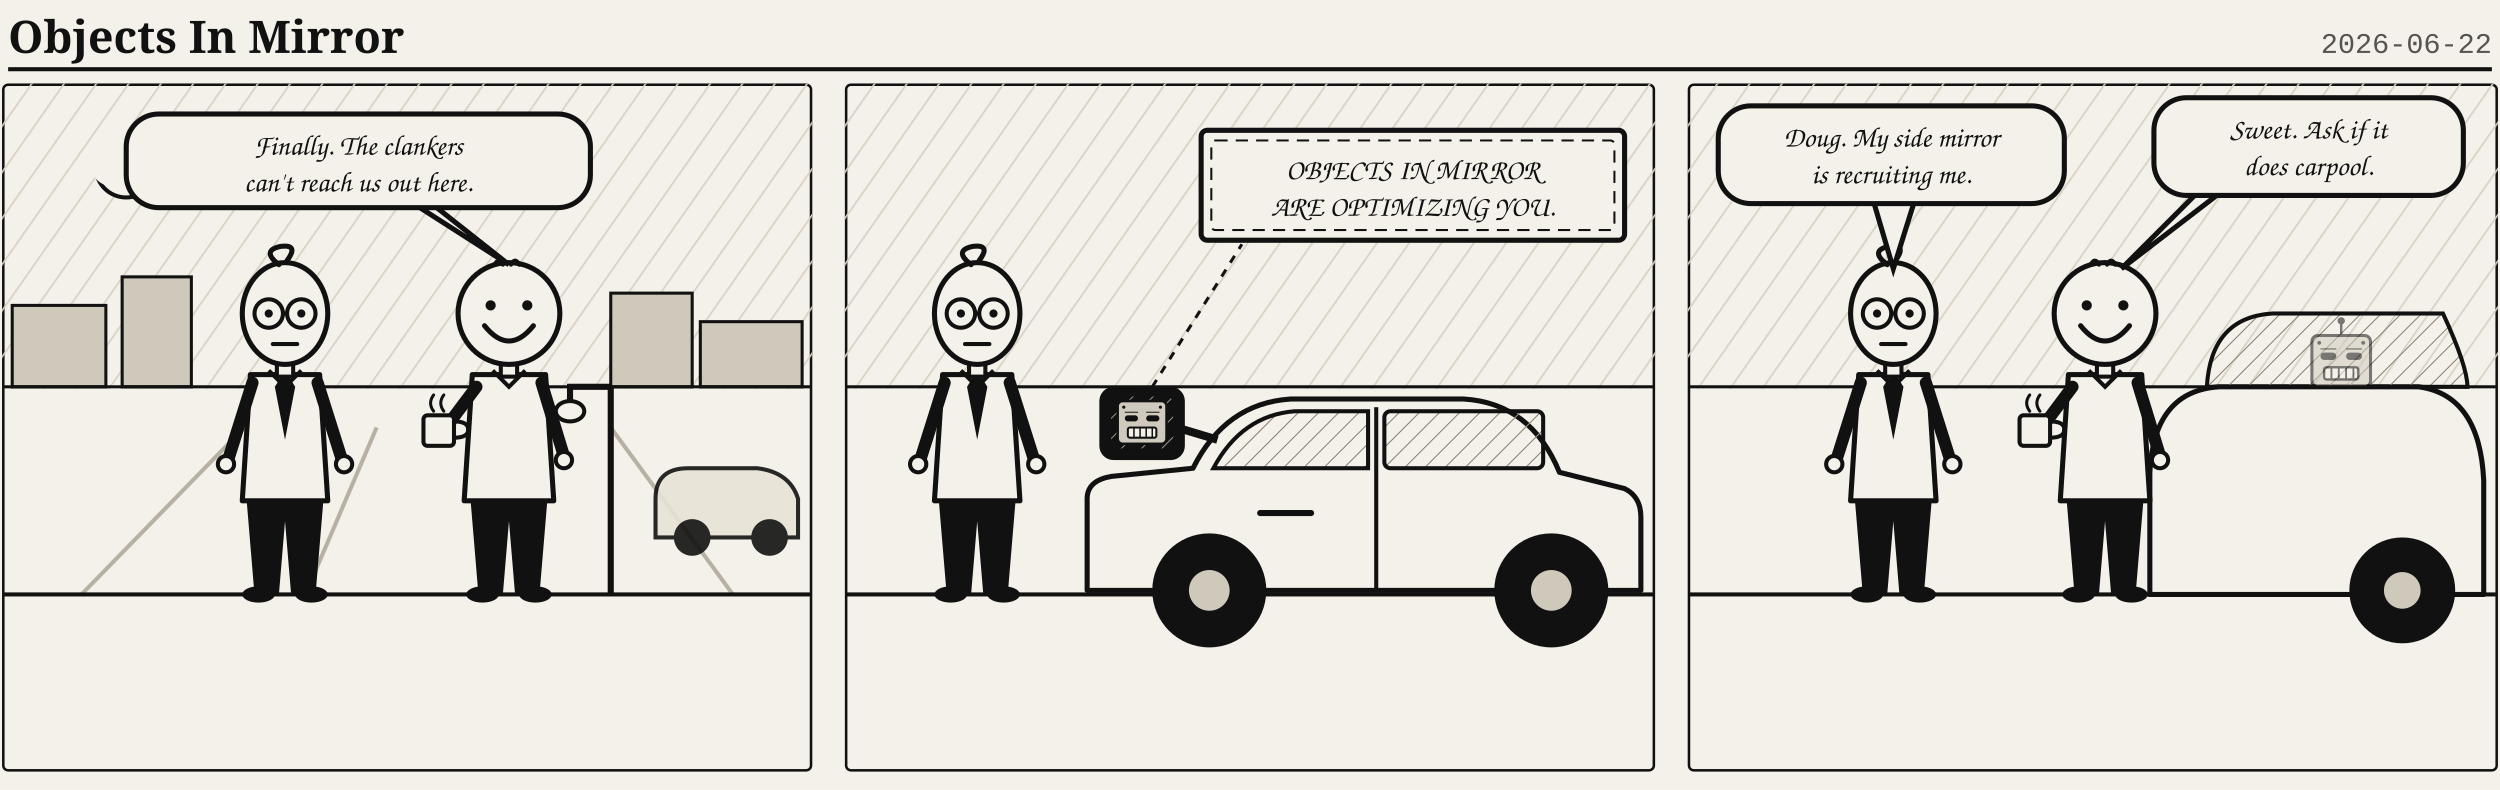
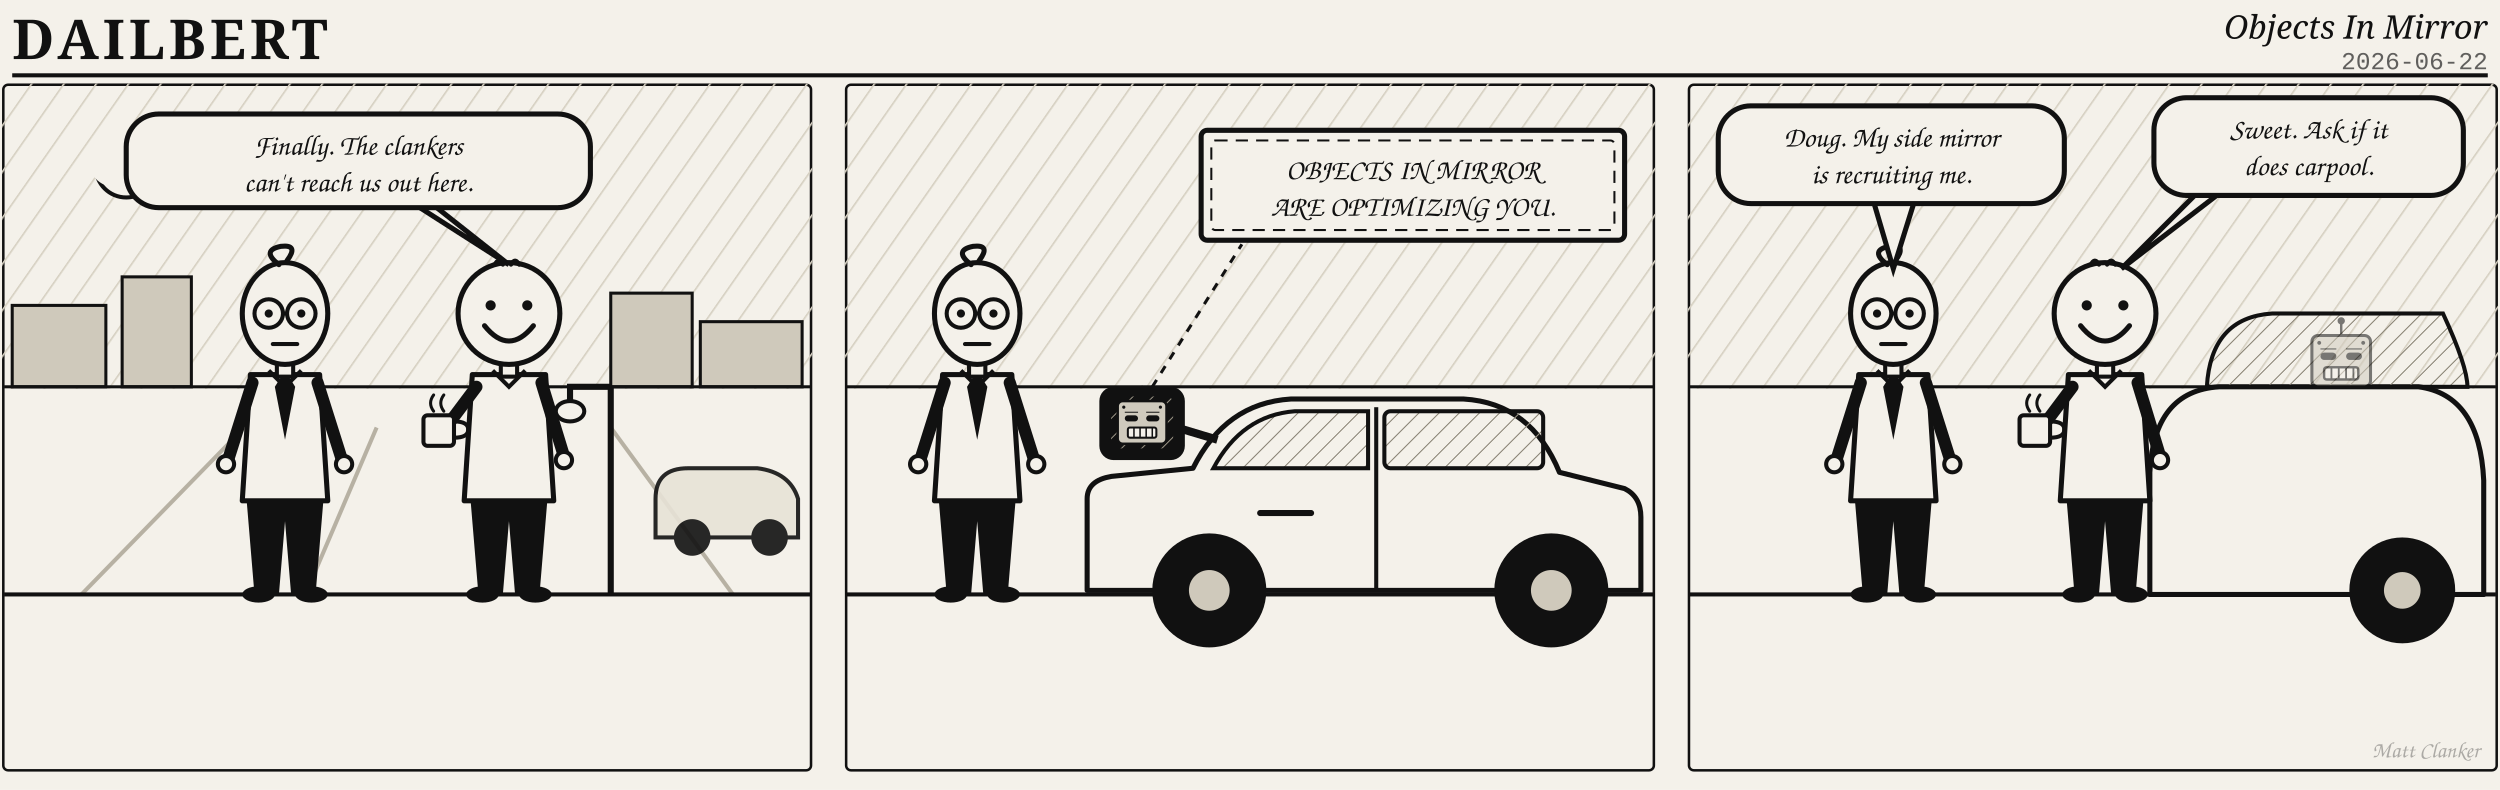
<svg xmlns="http://www.w3.org/2000/svg" viewBox="0 0 1228 388" width="1228" height="388" font-family="Georgia,serif">
  <rect width="1228" height="388" fill="#f4f1ea" />
-   <text x="4" y="26" font-family="Georgia,serif" font-weight="bold" font-size="22" fill="#111">Objects In Mirror</text>
-   <text x="1224" y="26" text-anchor="end" font-family="'Courier New',monospace" font-size="14" fill="#111" opacity="0.7">2026-06-22</text>
-   <line x1="4" y1="34" x2="1224" y2="34" stroke="#111" stroke-width="2" />
+   <text x="6" y="29" font-family="Georgia,serif" font-weight="bold" font-size="27" letter-spacing="2" fill="#111">DAILBERT</text>
+   <text x="1222" y="19" text-anchor="end" font-family="Georgia,serif" font-style="italic" font-size="16" fill="#111">Objects In Mirror</text>
+   <text x="1222" y="34" text-anchor="end" font-family="'Courier New',monospace" font-size="12" fill="#111" opacity="0.65">2026-06-22</text>
+   <line x1="6" y1="37" x2="1222" y2="37" stroke="#111" stroke-width="2" />
  <g transform="translate(0,40)">
    <defs>
      <clipPath id="pc">
        <rect x="1" y="1" width="398" height="338" rx="3" />
      </clipPath>
      <pattern id="dusk" width="13" height="13" patternUnits="userSpaceOnUse" patternTransform="rotate(35)">
        <line x1="0" y1="0" x2="0" y2="13" stroke="#d6d0c2" stroke-width="1.6" />
      </pattern>
      <pattern id="screen" width="7" height="7" patternUnits="userSpaceOnUse" patternTransform="rotate(45)">
        <line x1="0" y1="0" x2="0" y2="7" stroke="#8f897b" stroke-width="1" />
      </pattern>
      <symbol id="dailbert" overflow="visible">
        <path d="M-19,120 L-15,168 L-3,168 L0,132 L3,168 L15,168 L19,120 Z" fill="#111" />
        <ellipse cx="-13" cy="168" rx="8" ry="4" fill="#111" />
        <ellipse cx="13" cy="168" rx="8" ry="4" fill="#111" />
        <path d="M-17,60 L17,60 L21,122 L-21,122 Z" fill="#f4f1ea" stroke="#111" stroke-width="2.5" stroke-linejoin="round" />
        <path d="M-16,64 L-28,102" fill="none" stroke="#111" stroke-width="6" stroke-linecap="round" />
        <path d="M16,64 L28,102" fill="none" stroke="#111" stroke-width="6" stroke-linecap="round" />
        <circle cx="-29" cy="104" r="4" fill="#f4f1ea" stroke="#111" stroke-width="2" />
        <circle cx="29" cy="104" r="4" fill="#f4f1ea" stroke="#111" stroke-width="2" />
        <path d="M0,58 L-5,66 L0,92 L5,66 Z" fill="#111" />
        <path d="M-8,58 L0,66 L8,58" fill="none" stroke="#111" stroke-width="2" />
        <rect x="-4" y="52" width="8" height="9" fill="#f4f1ea" stroke="#111" stroke-width="2" />
        <ellipse cx="0" cy="30" rx="21" ry="25" fill="#f4f1ea" stroke="#111" stroke-width="2.5" />
        <path d="M-3,6 q-9,-7 1,-9 q9,-1 3,7" fill="none" stroke="#111" stroke-width="2.5" stroke-linecap="round" />
        <circle cx="-8" cy="30" r="7" fill="#f4f1ea" stroke="#111" stroke-width="2" />
        <circle cx="8" cy="30" r="7" fill="#f4f1ea" stroke="#111" stroke-width="2" />
        <line x1="-1" y1="30" x2="1" y2="30" stroke="#111" stroke-width="2" />
        <circle cx="-8" cy="30" r="2" fill="#111" />
        <circle cx="8" cy="30" r="2" fill="#111" />
        <line x1="-6" y1="45" x2="6" y2="45" stroke="#111" stroke-width="2" stroke-linecap="round" />
      </symbol>
      <symbol id="doug" overflow="visible">
        <path d="M-19,120 L-15,168 L-3,168 L0,132 L3,168 L15,168 L19,120 Z" fill="#111" />
        <ellipse cx="-13" cy="168" rx="8" ry="4" fill="#111" />
        <ellipse cx="13" cy="168" rx="8" ry="4" fill="#111" />
        <path d="M-18,60 L18,60 L22,122 L-22,122 Z" fill="#f4f1ea" stroke="#111" stroke-width="2.5" stroke-linejoin="round" />
        <path d="M-16,66 L-31,86" fill="none" stroke="#111" stroke-width="6" stroke-linecap="round" />
        <path d="M16,64 L27,100" fill="none" stroke="#111" stroke-width="6" stroke-linecap="round" />
        <circle cx="27" cy="102" r="4" fill="#f4f1ea" stroke="#111" stroke-width="2" />
        <rect x="-42" y="80" width="15" height="15" rx="2" fill="#f4f1ea" stroke="#111" stroke-width="2" />
        <path d="M-27,83 q7,0 7,4 q0,4 -7,4" fill="none" stroke="#111" stroke-width="2" />
        <path d="M-37,78 q-3,-4 0,-8 M-32,78 q-3,-4 0,-8" fill="none" stroke="#111" stroke-width="1.5" stroke-linecap="round" />
        <path d="M-8,58 L0,66 L8,58" fill="none" stroke="#111" stroke-width="2" />
        <rect x="-4" y="52" width="8" height="9" fill="#f4f1ea" stroke="#111" stroke-width="2" />
        <circle cx="0" cy="30" r="25" fill="#f4f1ea" stroke="#111" stroke-width="2.5" />
        <circle cx="-9" cy="26" r="2.5" fill="#111" />
        <circle cx="9" cy="26" r="2.5" fill="#111" />
        <path d="M-12,36 q12,15 24,0" fill="none" stroke="#111" stroke-width="2.5" stroke-linecap="round" />
        <path d="M-7,6 q2,-4 4,0 M1,6 q2,-4 4,0" fill="none" stroke="#111" stroke-width="2" stroke-linecap="round" />
      </symbol>
      <symbol id="clanker" overflow="visible">
        <line x1="0" y1="-22" x2="0" y2="-32" stroke="#111" stroke-width="2" />
        <circle cx="0" cy="-34" r="3" fill="#111" />
        <rect x="-24" y="-22" width="48" height="42" rx="5" fill="#cfcabd" stroke="#111" stroke-width="2.5" />
        <circle cx="-18" cy="-16" r="1.6" fill="#111" />
        <circle cx="18" cy="-16" r="1.6" fill="#111" />
        <line x1="-17" y1="-11" x2="-4" y2="-11" stroke="#111" stroke-width="1" />
        <line x1="4" y1="-11" x2="17" y2="-11" stroke="#111" stroke-width="1" />
        <rect x="-17" y="-8" width="13" height="6" rx="3" fill="#111" />
        <rect x="4" y="-8" width="13" height="6" rx="3" fill="#111" />
        <rect x="-14" y="4" width="28" height="10" rx="2" fill="#f4f1ea" stroke="#111" stroke-width="2" />
        <line x1="-8" y1="4" x2="-8" y2="14" stroke="#111" stroke-width="1.5" />
        <line x1="-2" y1="4" x2="-2" y2="14" stroke="#111" stroke-width="1.5" />
        <line x1="4" y1="4" x2="4" y2="14" stroke="#111" stroke-width="1.5" />
        <line x1="10" y1="4" x2="10" y2="14" stroke="#111" stroke-width="1.5" />
      </symbol>
    </defs>
    <g clip-path="url(#pc)">
      <rect x="1" y="1" width="398" height="338" rx="3" fill="#f4f1ea" stroke="#111" stroke-width="2.5" />
      <rect x="1" y="1" width="398" height="150" fill="url(#dusk)" />
      <circle cx="62" cy="42" r="15" fill="#f4f1ea" stroke="#111" stroke-width="2" />
      <circle cx="57" cy="38" r="14" fill="#f4f1ea" />
      <rect x="6" y="110" width="46" height="40" fill="#cfc9bb" stroke="#111" stroke-width="1.5" />
      <rect x="60" y="96" width="34" height="54" fill="#cfc9bb" stroke="#111" stroke-width="1.5" />
      <rect x="300" y="104" width="40" height="46" fill="#cfc9bb" stroke="#111" stroke-width="1.5" />
      <rect x="344" y="118" width="50" height="32" fill="#cfc9bb" stroke="#111" stroke-width="1.5" />
      <line x1="2" y1="150" x2="398" y2="150" stroke="#111" stroke-width="1.5" />
      <line x1="40" y1="252" x2="120" y2="170" stroke="#b7b1a3" stroke-width="2" />
      <line x1="150" y1="252" x2="185" y2="170" stroke="#b7b1a3" stroke-width="2" />
      <line x1="360" y1="252" x2="300" y2="170" stroke="#b7b1a3" stroke-width="2" />
      <line x1="2" y1="252" x2="398" y2="252" stroke="#111" stroke-width="2" />
      <g opacity="0.9">
        <path d="M322,205 Q322,190 338,190 L372,190 Q388,192 392,205 L392,224 L322,224 Z" fill="#e7e2d6" stroke="#111" stroke-width="2" />
        <circle cx="340" cy="224" r="9" fill="#111" />
        <circle cx="378" cy="224" r="9" fill="#111" />
      </g>
      <line x1="300" y1="150" x2="300" y2="252" stroke="#111" stroke-width="3" />
      <path d="M300,150 L280,150 L280,158" fill="none" stroke="#111" stroke-width="3" />
      <ellipse cx="280" cy="162" rx="7" ry="5" fill="#f4f1ea" stroke="#111" stroke-width="2" />
      <use href="#dailbert" x="140" y="84" />
      <use href="#doug" x="250" y="84" />
      <path d="M200,58 L250,90 L212,60 Z" fill="#f4f1ea" stroke="#111" stroke-width="2.5" />
      <rect x="62" y="16" width="228" height="46" rx="16" fill="#f4f1ea" stroke="#111" stroke-width="2.5" />
      <text x="176" y="36" font-family="'Comic Sans MS','Segoe Print',cursive" font-size="14" text-anchor="middle" fill="#111">Finally. The clankers</text>
      <text x="176" y="54" font-family="'Comic Sans MS','Segoe Print',cursive" font-size="14" text-anchor="middle" fill="#111">can't reach us out here.</text>
    </g>
    <g transform="translate(414,0)" clip-path="url(#pc)">
      <rect x="1" y="1" width="398" height="338" rx="3" fill="#f4f1ea" stroke="#111" stroke-width="2.5" />
      <rect x="1" y="1" width="398" height="150" fill="url(#dusk)" />
      <circle cx="350" cy="40" r="14" fill="#f4f1ea" stroke="#111" stroke-width="2" />
      <circle cx="345" cy="36" r="13" fill="#f4f1ea" />
      <line x1="2" y1="150" x2="398" y2="150" stroke="#111" stroke-width="1.5" />
      <line x1="2" y1="252" x2="398" y2="252" stroke="#111" stroke-width="2" />
      <path d="M120,250 L120,205 Q120,196 132,194 L172,190 Q188,158 220,156 L305,156 Q338,158 352,192 L384,200 Q392,204 392,214 L392,250 Z" fill="#f4f1ea" stroke="#111" stroke-width="2.5" stroke-linejoin="round" />
      <path d="M182,190 Q196,164 222,162 L258,162 L258,190 Z" fill="url(#screen)" stroke="#111" stroke-width="2" />
      <rect x="266" y="162" width="78" height="28" rx="3" fill="url(#screen)" stroke="#111" stroke-width="2" />
      <line x1="262" y1="160" x2="262" y2="250" stroke="#111" stroke-width="2" />
      <line x1="205" y1="212" x2="230" y2="212" stroke="#111" stroke-width="3" stroke-linecap="round" />
      <circle cx="180" cy="250" r="28" fill="#111" />
      <circle cx="180" cy="250" r="11" fill="#cfc9bb" stroke="#111" stroke-width="2" />
      <circle cx="348" cy="250" r="28" fill="#111" />
      <circle cx="348" cy="250" r="11" fill="#cfc9bb" stroke="#111" stroke-width="2" />
      <line x1="184" y1="176" x2="164" y2="170" stroke="#111" stroke-width="4" />
      <rect x="126" y="150" width="42" height="36" rx="7" fill="#111" />
      <rect x="131" y="154" width="32" height="27" rx="4" fill="url(#screen)" stroke="#111" stroke-width="1.5" />
      <use href="#clanker" transform="translate(147,168) scale(0.5)" />
      <use href="#dailbert" x="66" y="84" />
      <line x1="152" y1="150" x2="196" y2="80" stroke="#111" stroke-width="1.5" stroke-dasharray="4 4" />
      <rect x="176" y="24" width="208" height="54" rx="3" fill="#f4f1ea" stroke="#111" stroke-width="2.5" />
      <rect x="181" y="29" width="198" height="44" rx="2" fill="none" stroke="#111" stroke-width="1" stroke-dasharray="6 4" />
      <text x="280" y="48" font-family="'Comic Sans MS','Segoe Print',cursive" font-size="14" text-anchor="middle" fill="#111">OBJECTS IN MIRROR</text>
      <text x="280" y="66" font-family="'Comic Sans MS','Segoe Print',cursive" font-size="14" text-anchor="middle" fill="#111">ARE OPTIMIZING YOU.</text>
    </g>
    <g transform="translate(828,0)" clip-path="url(#pc)">
      <rect x="1" y="1" width="398" height="338" rx="3" fill="#f4f1ea" stroke="#111" stroke-width="2.5" />
      <rect x="1" y="1" width="398" height="150" fill="url(#dusk)" />
      <line x1="2" y1="150" x2="398" y2="150" stroke="#111" stroke-width="1.5" />
      <line x1="2" y1="252" x2="398" y2="252" stroke="#111" stroke-width="2" />
      <path d="M228,252 L228,192 Q230,152 262,150 L360,150 Q390,154 392,196 L392,252 Z" fill="#f4f1ea" stroke="#111" stroke-width="2.5" stroke-linejoin="round" />
      <path d="M256,150 Q258,116 288,114 L372,114 Q384,140 384,150 Z" fill="url(#screen)" stroke="#111" stroke-width="2" />
      <circle cx="352" cy="250" r="26" fill="#111" />
      <circle cx="352" cy="250" r="10" fill="#cfc9bb" stroke="#111" stroke-width="2" />
      <g opacity="0.55">
        <use href="#clanker" transform="translate(322,138) scale(0.6)" />
      </g>
      <use href="#dailbert" x="102" y="84" />
      <use href="#doug" x="206" y="84" />
      <path d="M92,58 L102,92 L112,60 Z" fill="#f4f1ea" stroke="#111" stroke-width="2.5" />
      <rect x="16" y="12" width="170" height="48" rx="16" fill="#f4f1ea" stroke="#111" stroke-width="2.5" />
      <text x="101" y="32" font-family="'Comic Sans MS','Segoe Print',cursive" font-size="14" text-anchor="middle" fill="#111">Doug. My side mirror</text>
      <text x="101" y="50" font-family="'Comic Sans MS','Segoe Print',cursive" font-size="14" text-anchor="middle" fill="#111">is recruiting me.</text>
      <path d="M266,52 L214,92 L250,56 Z" fill="#f4f1ea" stroke="#111" stroke-width="2.5" />
      <rect x="230" y="8" width="152" height="48" rx="16" fill="#f4f1ea" stroke="#111" stroke-width="2.5" />
      <text x="306" y="28" font-family="'Comic Sans MS','Segoe Print',cursive" font-size="14" text-anchor="middle" fill="#111">Sweet. Ask if it</text>
      <text x="306" y="46" font-family="'Comic Sans MS','Segoe Print',cursive" font-size="14" text-anchor="middle" fill="#111">does carpool.</text>
    </g>
  </g>
+   <text x="1218" y="372" text-anchor="end" font-family="'Segoe Script','Comic Sans MS',cursive" font-style="italic" font-size="11" fill="#111" opacity="0.32">Matt Clanker</text>
</svg>
